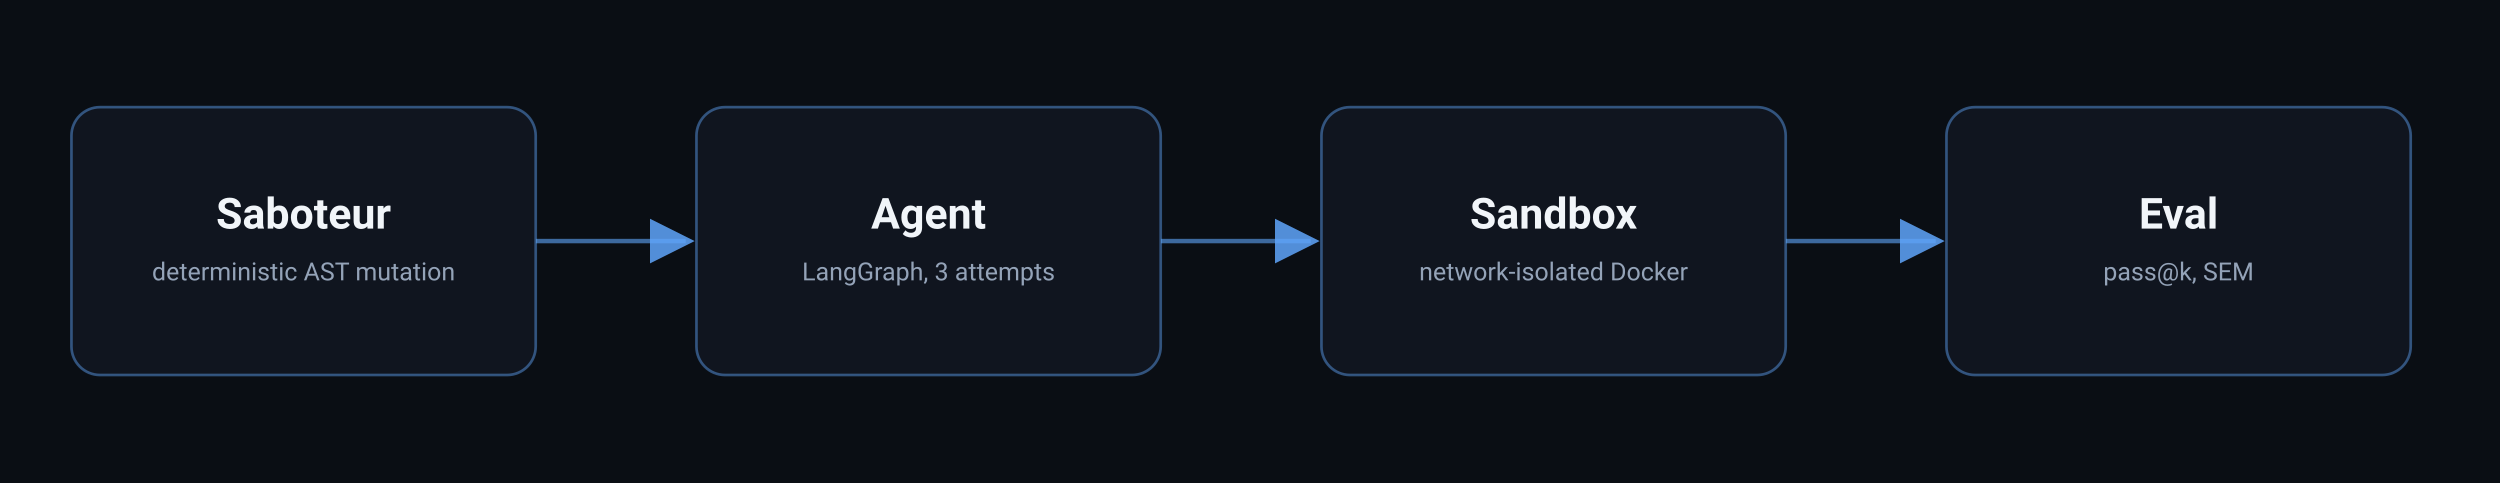
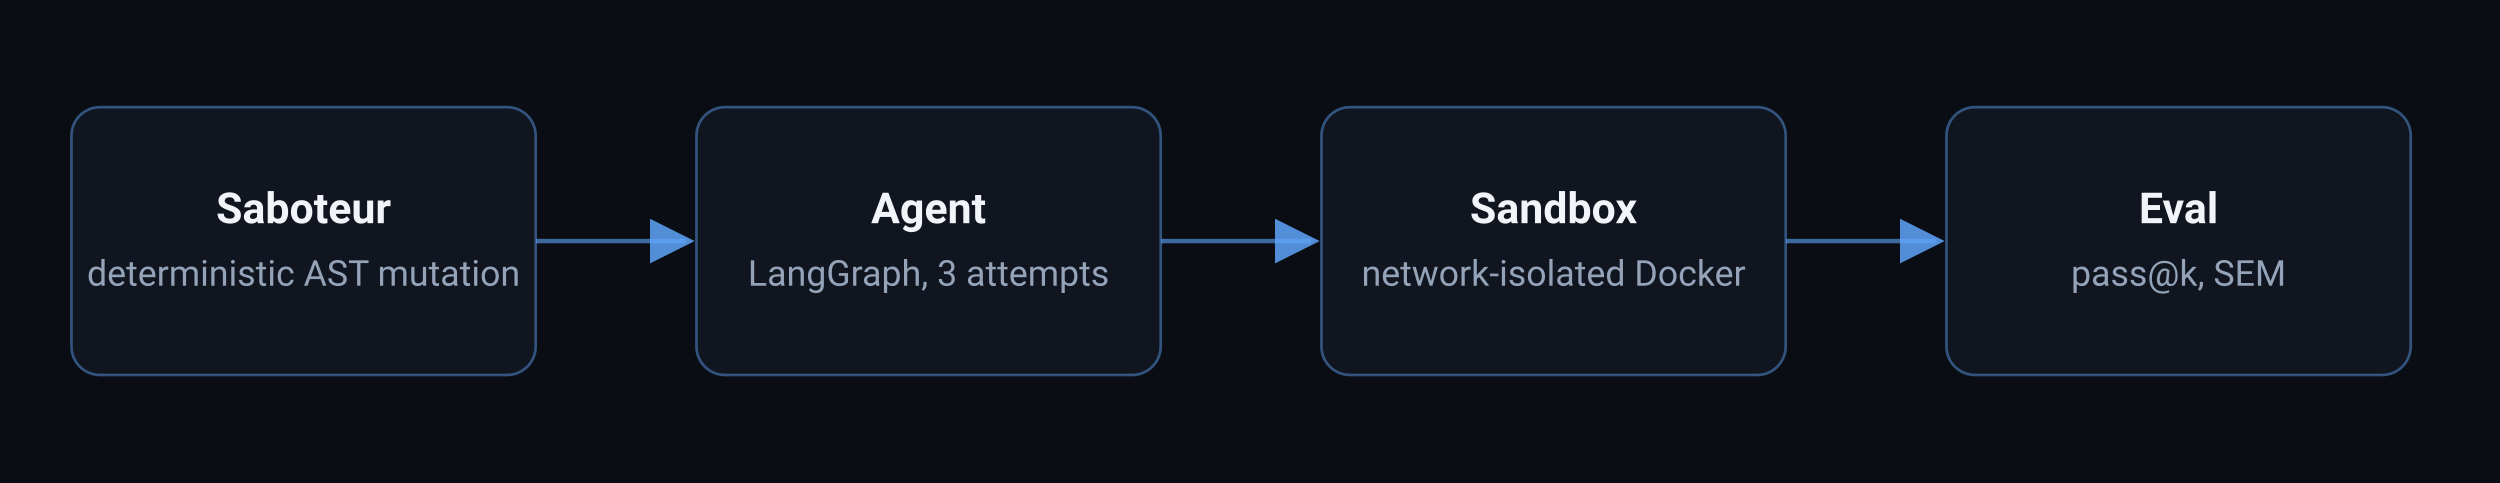
<svg xmlns="http://www.w3.org/2000/svg" width="1400" height="270" viewBox="0 258.5 1400 270" font-family="-apple-system, 'Segoe UI', Roboto, Helvetica, Arial, sans-serif">
  <defs>
    <marker id="arrowhead" markerWidth="10" markerHeight="10" refX="8" refY="5" orient="auto">
      <path d="M0,0 L10,5 L0,10 Z" fill="#60a5fa" fill-opacity="0.85" />
    </marker>
  </defs>
  <rect x="0" y="0" width="1400" height="787" fill="#0a0e14" />
  <line x1="300" y1="393.5" x2="384" y2="393.5" stroke="#60a5fa" stroke-width="2.5" stroke-opacity="0.6" marker-end="url(#arrowhead)" />
  <line x1="650" y1="393.5" x2="734" y2="393.5" stroke="#60a5fa" stroke-width="2.5" stroke-opacity="0.6" marker-end="url(#arrowhead)" />
  <line x1="1000" y1="393.5" x2="1084" y2="393.5" stroke="#60a5fa" stroke-width="2.5" stroke-opacity="0.6" marker-end="url(#arrowhead)" />
  <g>
    <rect x="40" y="318.5" width="260" height="150" rx="16" fill="#10151f" stroke="#60a5fa" stroke-opacity="0.45" stroke-width="1.5" />
-     <text x="170" y="386.5" text-anchor="middle" font-size="24" font-weight="600" fill="#f1f5f9">Saboteur</text>
-     <text x="170" y="415.5" text-anchor="middle" font-size="14" fill="#94a3b8">deterministic AST mutation</text>
+     <text x="170" y="383.5" text-anchor="middle" font-size="24" font-weight="600" fill="#f1f5f9">Saboteur</text>
+     <text x="170" y="418.5" text-anchor="middle" font-size="20" fill="#94a3b8">deterministic AST mutation</text>
  </g>
  <g>
    <rect x="390" y="318.5" width="260" height="150" rx="16" fill="#10151f" stroke="#60a5fa" stroke-opacity="0.45" stroke-width="1.5" />
-     <text x="520" y="386.5" text-anchor="middle" font-size="24" font-weight="600" fill="#f1f5f9">Agent</text>
-     <text x="520" y="415.5" text-anchor="middle" font-size="14" fill="#94a3b8">LangGraph, 3 attempts</text>
+     <text x="520" y="383.5" text-anchor="middle" font-size="24" font-weight="600" fill="#f1f5f9">Agent</text>
+     <text x="520" y="418.5" text-anchor="middle" font-size="20" fill="#94a3b8">LangGraph, 3 attempts</text>
  </g>
  <g>
    <rect x="740" y="318.5" width="260" height="150" rx="16" fill="#10151f" stroke="#60a5fa" stroke-opacity="0.45" stroke-width="1.5" />
-     <text x="870" y="386.5" text-anchor="middle" font-size="24" font-weight="600" fill="#f1f5f9">Sandbox</text>
-     <text x="870" y="415.5" text-anchor="middle" font-size="14" fill="#94a3b8">network-isolated Docker</text>
+     <text x="870" y="383.5" text-anchor="middle" font-size="24" font-weight="600" fill="#f1f5f9">Sandbox</text>
+     <text x="870" y="418.5" text-anchor="middle" font-size="20" fill="#94a3b8">network-isolated Docker</text>
  </g>
  <g>
    <rect x="1090" y="318.5" width="260" height="150" rx="16" fill="#10151f" stroke="#60a5fa" stroke-opacity="0.45" stroke-width="1.5" />
-     <text x="1220" y="386.5" text-anchor="middle" font-size="24" font-weight="600" fill="#f1f5f9">Eval</text>
-     <text x="1220" y="415.5" text-anchor="middle" font-size="14" fill="#94a3b8">pass@k, SEM</text>
+     <text x="1220" y="383.5" text-anchor="middle" font-size="24" font-weight="600" fill="#f1f5f9">Eval</text>
+     <text x="1220" y="418.5" text-anchor="middle" font-size="20" fill="#94a3b8">pass@k, SEM</text>
  </g>
</svg>
